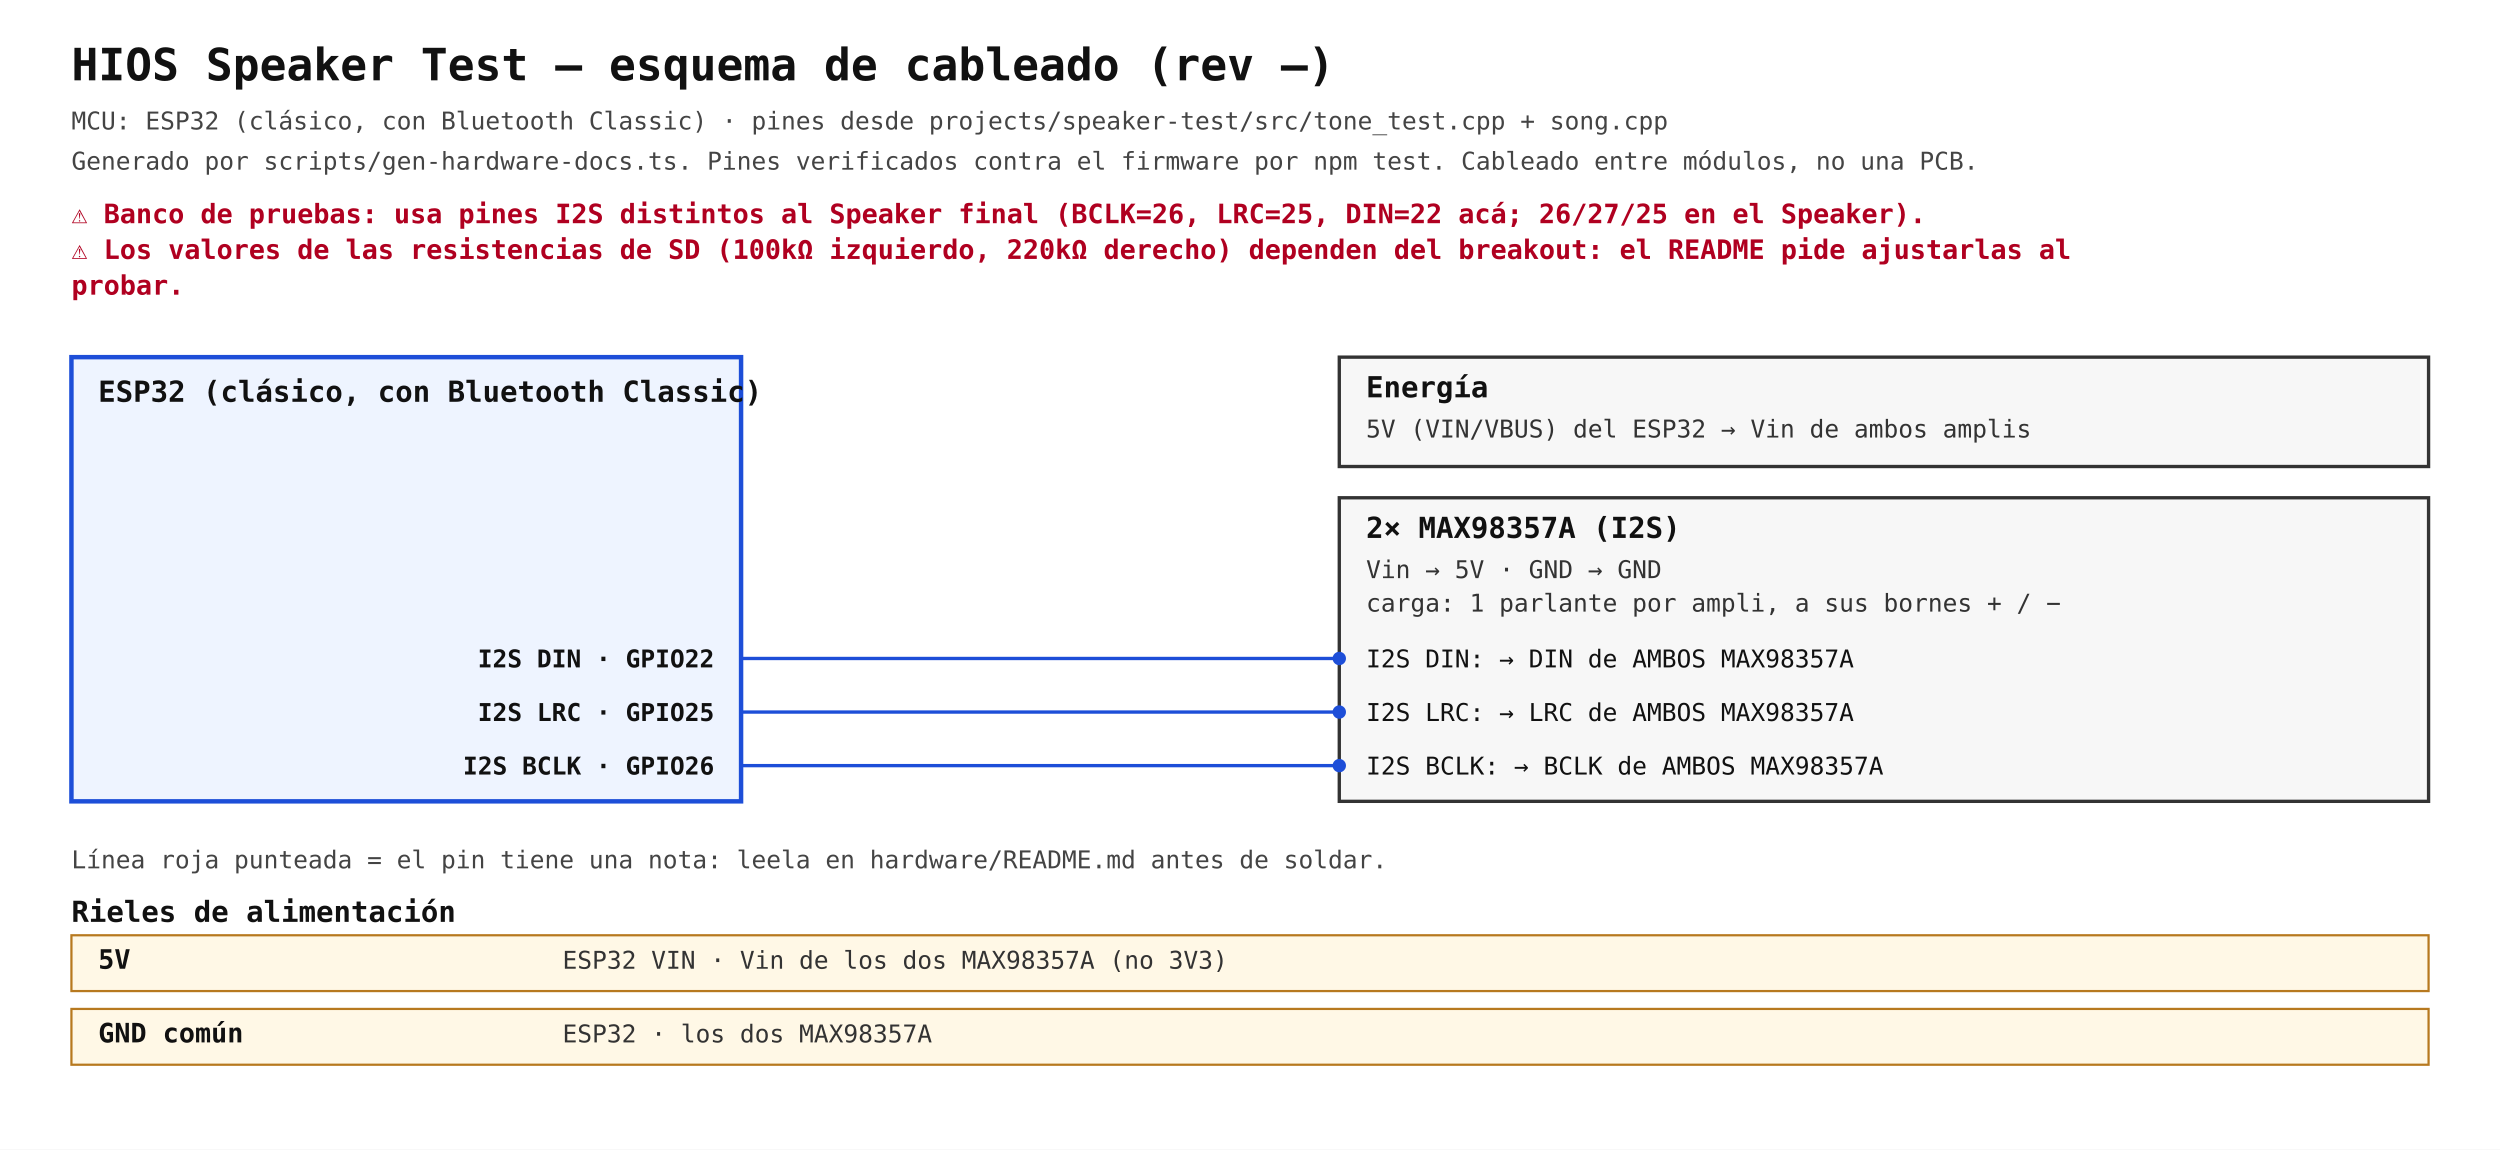
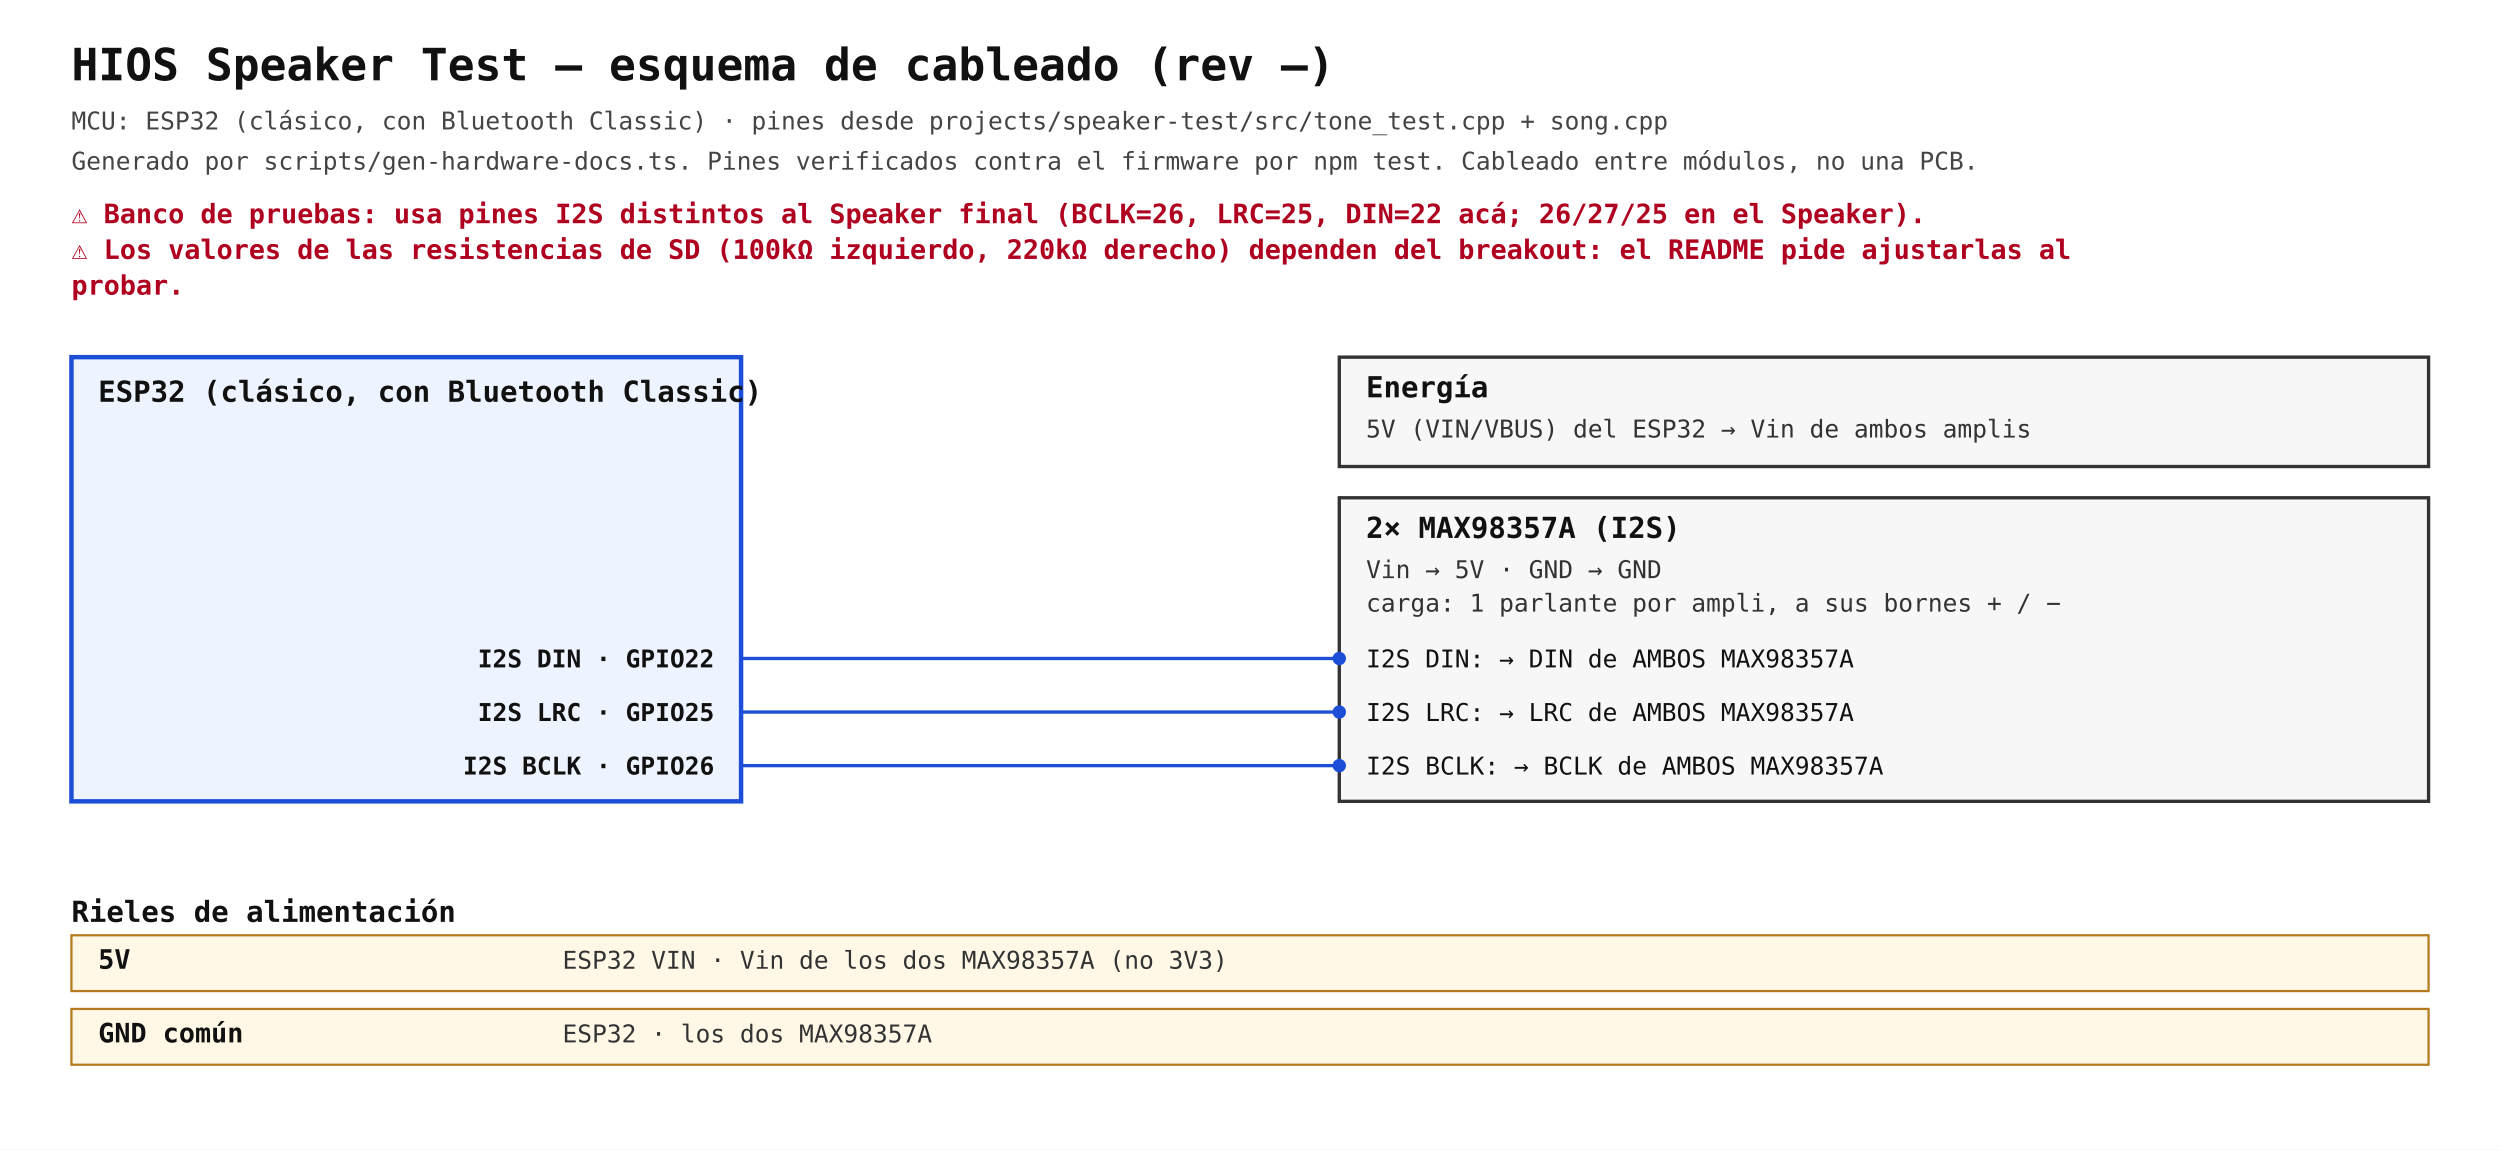
<svg xmlns="http://www.w3.org/2000/svg" width="1120" height="515" viewBox="0 0 1120 515">
  <style>
text{font-family:ui-monospace,Menlo,Consolas,monospace;fill:#111}
.title{font-size:20px;font-weight:700}.meta{font-size:11px;fill:#444}
.warn{font-size:12px;fill:#b00020;font-weight:700}
.modname{font-size:13px;font-weight:700}.power{font-size:11px;fill:#333}
.pin{font-size:11px}.gpio{font-size:11px;text-anchor:end;font-weight:700}
.mcu{fill:#eef4ff;stroke:#1d4ed8;stroke-width:2}.mod{fill:#f7f7f7;stroke:#333;stroke-width:1.5}
.rail{fill:#fff8e6;stroke:#b7791f}.railname{font-size:12px;font-weight:700}
.wire{stroke:#1d4ed8;stroke-width:1.5;fill:none}.flag{stroke:#b00020;stroke-dasharray:5 3}.dot{fill:#1d4ed8}
</style>
  <rect width="1120" height="515" fill="#ffffff" />
  <text x="32" y="36" class="title">HIOS Speaker Test — esquema de cableado (rev —)</text>
  <text x="32" y="58" class="meta">MCU: ESP32 (clásico, con Bluetooth Classic) · pines desde projects/speaker-test/src/tone_test.cpp + song.cpp</text>
  <text x="32" y="76" class="meta">Generado por scripts/gen-hardware-docs.ts. Pines verificados contra el firmware por npm test. Cableado entre módulos, no una PCB.</text>
  <text x="32" y="100" class="warn">⚠ Banco de pruebas: usa pines I2S distintos al Speaker final (BCLK=26, LRC=25, DIN=22 acá; 26/27/25 en el Speaker).</text>
  <text x="32" y="116" class="warn">⚠ Los valores de las resistencias de SD (100kΩ izquierdo, 220kΩ derecho) dependen del breakout: el README pide ajustarlas al</text>
  <text x="32" y="132" class="warn">probar.</text>
  <rect x="600" y="160" width="488" height="49" class="mod" />
  <text x="612" y="178" class="modname">Energía</text>
  <text x="612" y="196" class="power">5V (VIN/VBUS) del ESP32 → Vin de ambos amplis</text>
  <rect x="600" y="223" width="488" height="136" class="mod" />
  <text x="612" y="241" class="modname">2× MAX98357A (I2S)</text>
  <text x="612" y="259" class="power">Vin → 5V · GND → GND</text>
  <text x="612" y="274" class="power">carga: 1 parlante por ampli, a sus bornes + / −</text>
  <circle cx="600" cy="295" r="3" class="dot" />
  <text x="612" y="299" class="pin">I2S DIN: → DIN de AMBOS MAX98357A</text>
  <circle cx="600" cy="319" r="3" class="dot" />
  <text x="612" y="323" class="pin">I2S LRC: → LRC de AMBOS MAX98357A</text>
  <circle cx="600" cy="343" r="3" class="dot" />
  <text x="612" y="347" class="pin">I2S BCLK: → BCLK de AMBOS MAX98357A</text>
  <rect x="32" y="160" width="300" height="199" class="mcu" />
  <text x="44" y="180" class="modname">ESP32 (clásico, con Bluetooth Classic)</text>
  <text x="320" y="299" class="gpio">I2S DIN · GPIO22</text>
  <path d="M332 295 H600" class="wire" />
  <text x="320" y="323" class="gpio">I2S LRC · GPIO25</text>
  <path d="M332 319 H600" class="wire" />
  <text x="320" y="347" class="gpio">I2S BCLK · GPIO26</text>
  <path d="M332 343 H600" class="wire" />
-   <text x="32" y="389" class="meta">Línea roja punteada = el pin tiene una nota: leela en hardware/README.md antes de soldar.</text>
  <text x="32" y="413" class="modname">Rieles de alimentación</text>
  <rect x="32" y="419" width="1056" height="25" class="rail" />
  <text x="44" y="434" class="railname">5V</text>
  <text x="252" y="434" class="power">ESP32 VIN · Vin de los dos MAX98357A (no 3V3)</text>
  <rect x="32" y="452" width="1056" height="25" class="rail" />
  <text x="44" y="467" class="railname">GND común</text>
  <text x="252" y="467" class="power">ESP32 · los dos MAX98357A</text>
</svg>
